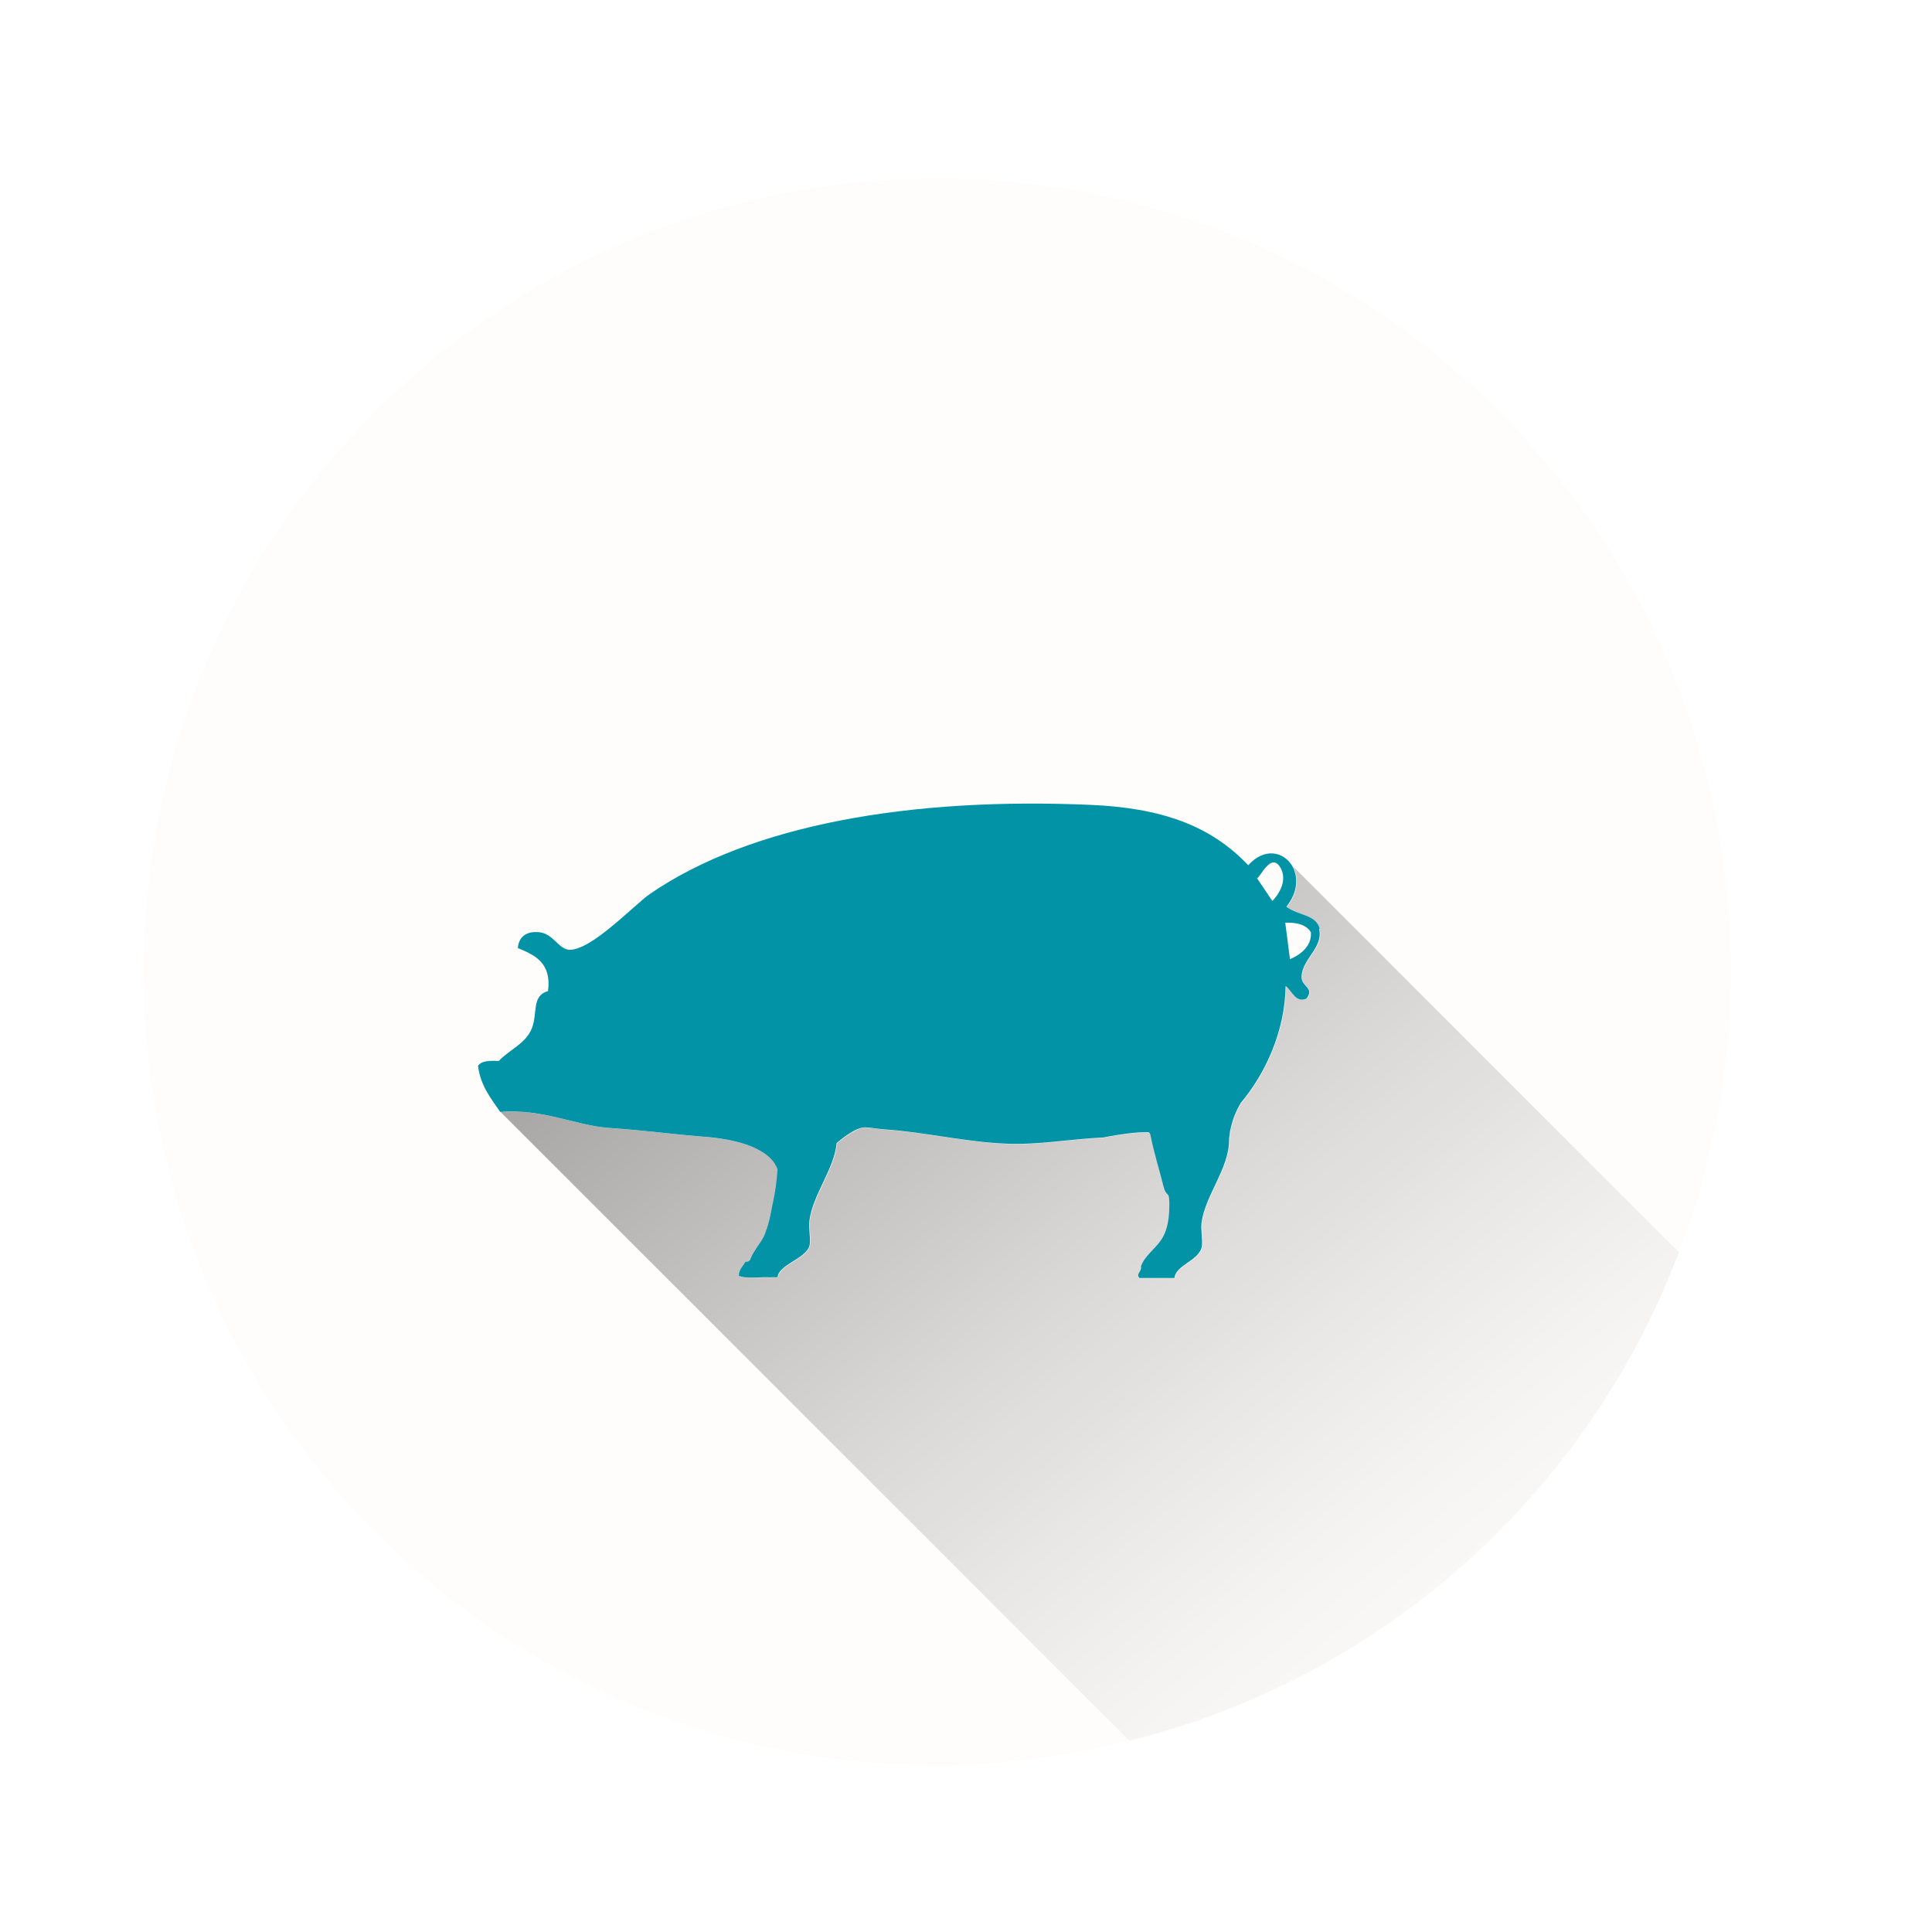
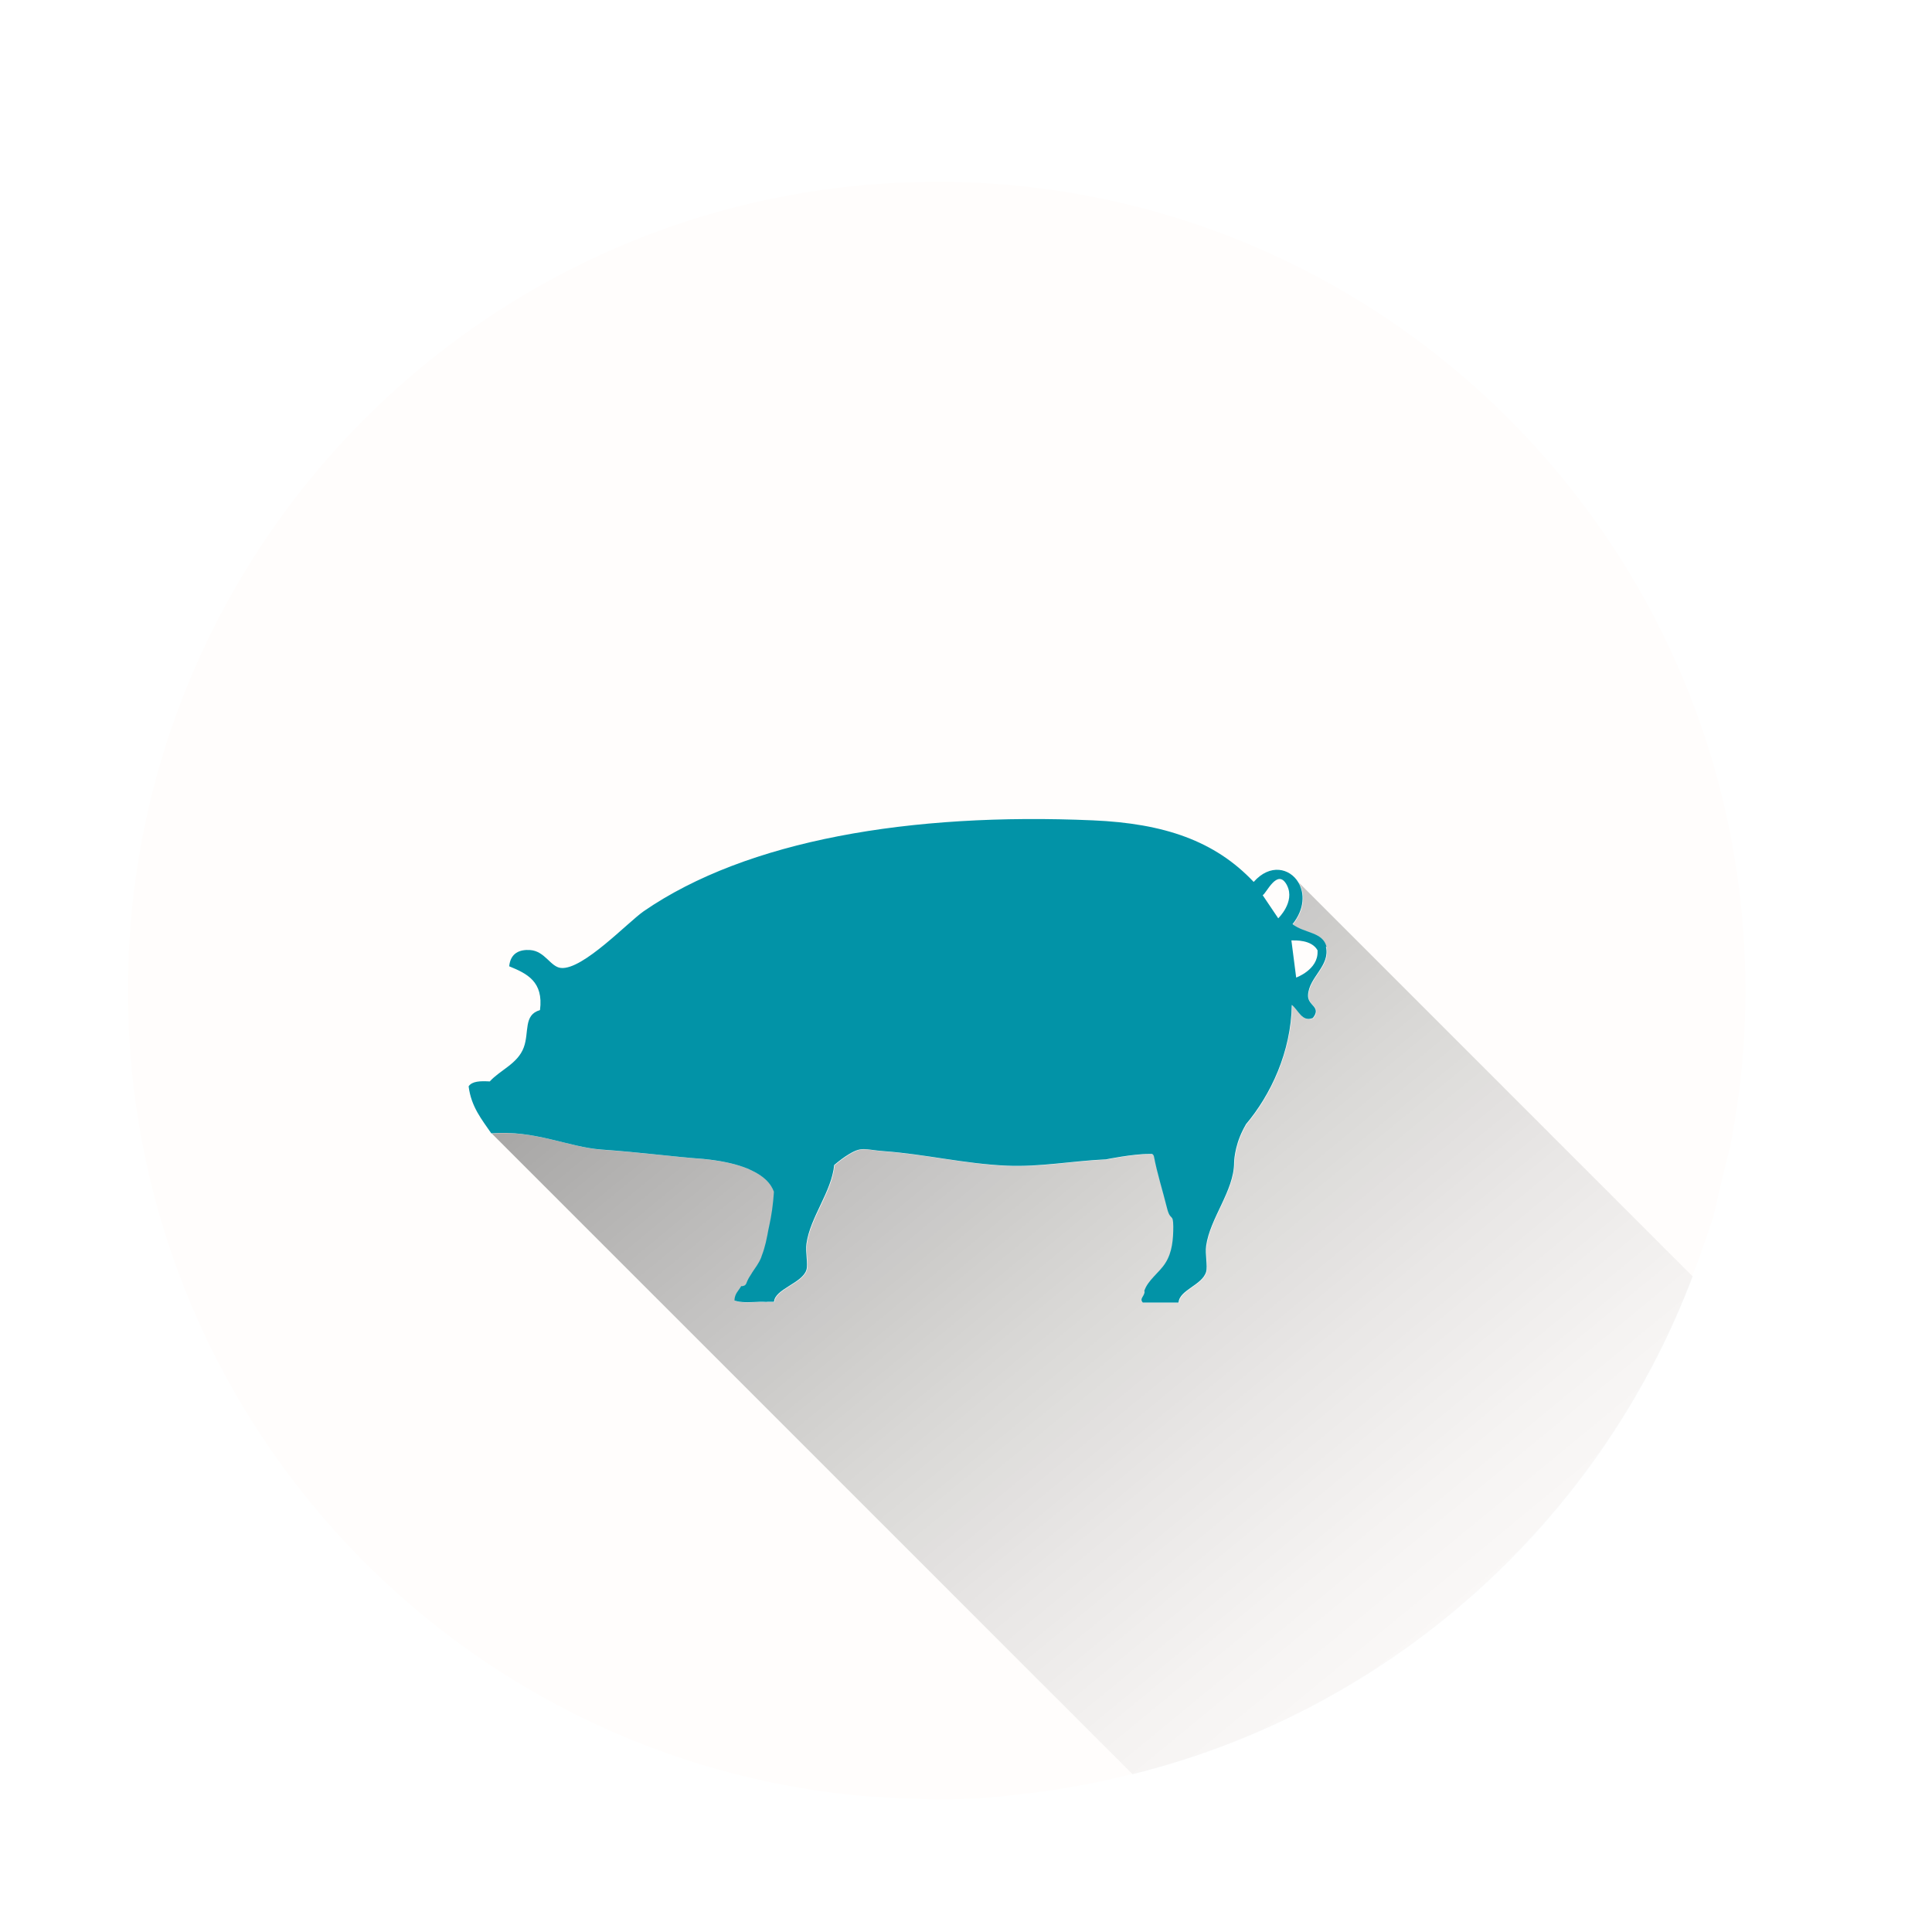
- <svg xmlns="http://www.w3.org/2000/svg" width="100" height="100" viewBox="0 0 52 53" fill="none">
+ <svg xmlns="http://www.w3.org/2000/svg" width="100" height="100" viewBox="0 0 52 52" fill="none">
  <path d="M25.211 4.896C13.188 4.896 3.443 14.641 3.443 26.663C3.443 37.864 11.899 47.082 22.77 48.295C23.404 48.365 24.049 48.399 24.698 48.41C24.736 48.413 24.77 48.42 24.808 48.42C24.944 48.423 25.079 48.434 25.211 48.434C25.682 48.434 26.15 48.413 26.615 48.382C26.888 48.365 27.159 48.326 27.429 48.295C28.091 48.229 28.74 48.122 29.381 47.997C29.748 47.924 30.109 47.838 30.47 47.748C37.427 46.025 43.043 40.963 45.546 34.349C45.65 34.072 45.761 33.798 45.855 33.513C45.934 33.274 46.021 33.038 46.097 32.796C46.187 32.473 46.253 32.148 46.33 31.822C46.34 31.787 46.343 31.759 46.35 31.728C46.437 31.367 46.544 31.01 46.61 30.64C46.721 30.033 46.811 29.423 46.874 28.802C46.943 28.098 46.978 27.384 46.978 26.66C46.978 14.637 37.233 4.893 25.211 4.893V4.896Z" fill="#FFFDFC" />
  <path style="mix-blend-mode:multiply" opacity="0.37" d="M34.785 24.874C35.111 25.127 35.607 25.082 35.7 25.485C35.825 26.005 35.239 26.299 35.218 26.795C35.208 27.09 35.589 27.096 35.35 27.405C35.059 27.53 34.955 27.183 34.782 27.055C34.757 28.317 34.217 29.475 33.541 30.275C33.541 30.275 33.541 30.275 33.541 30.282C33.509 30.331 33.485 30.383 33.461 30.431C33.229 30.896 33.229 31.302 33.229 31.302C33.222 32.061 32.577 32.789 32.476 33.541C32.445 33.766 32.521 34.082 32.476 34.238C32.372 34.598 31.755 34.723 31.735 35.066H30.774C30.663 34.955 30.823 34.897 30.819 34.761C30.819 34.761 30.812 34.761 30.809 34.761C30.902 34.456 31.211 34.266 31.381 33.999C31.561 33.711 31.592 33.354 31.592 33.021C31.592 32.64 31.516 32.896 31.422 32.522C31.305 32.057 31.155 31.596 31.072 31.135C31.065 31.097 31.045 31.076 31.02 31.066C30.996 31.066 30.972 31.066 30.944 31.066C30.514 31.062 29.783 31.211 29.783 31.211C28.864 31.253 28.001 31.419 27.113 31.381C25.987 31.333 24.905 31.069 23.796 30.99C23.286 30.951 23.22 30.854 22.856 31.076C22.749 31.142 22.607 31.243 22.465 31.364C22.399 32.082 21.816 32.771 21.719 33.482C21.688 33.707 21.764 34.023 21.719 34.182C21.615 34.543 20.866 34.699 20.846 35.046H20.659C20.659 35.046 20.659 35.046 20.655 35.049C20.627 35.049 20.599 35.049 20.568 35.046H20.451C20.242 35.049 20.021 35.07 19.858 35.032C19.83 35.025 19.806 35.018 19.781 35.004C19.781 34.817 19.892 34.74 19.962 34.619C19.969 34.619 19.979 34.619 19.986 34.619C19.993 34.619 20 34.619 20.003 34.619C20.01 34.619 20.017 34.619 20.024 34.612C20.031 34.612 20.035 34.612 20.041 34.609C20.048 34.609 20.055 34.598 20.062 34.595C20.066 34.595 20.073 34.588 20.076 34.584C20.087 34.574 20.093 34.56 20.1 34.546C20.118 34.498 20.139 34.453 20.163 34.408C20.166 34.401 20.173 34.394 20.177 34.383C20.201 34.342 20.225 34.3 20.253 34.262C20.253 34.262 20.253 34.259 20.256 34.255C20.343 34.127 20.437 34.002 20.495 33.86C20.506 33.832 20.513 33.808 20.523 33.78C20.561 33.673 20.596 33.562 20.624 33.447C20.641 33.378 20.655 33.309 20.669 33.236C20.669 33.229 20.669 33.226 20.672 33.219C20.686 33.142 20.703 33.07 20.717 32.993C20.749 32.851 20.773 32.709 20.794 32.567C20.818 32.411 20.832 32.255 20.842 32.099C20.842 32.092 20.842 32.085 20.842 32.078C20.808 31.981 20.742 31.863 20.617 31.749C20.53 31.669 20.416 31.589 20.263 31.517C20.191 31.482 20.107 31.447 20.017 31.413C19.75 31.319 19.404 31.243 18.953 31.198C18.107 31.132 17.289 31.021 16.204 30.945C15.306 30.879 14.418 30.414 13.236 30.508L30.483 47.754C37.441 46.031 43.057 40.97 45.559 34.356L34.959 23.755C35.128 24.039 35.132 24.465 34.803 24.878L34.785 24.874Z" fill="url(#paint0_linear_1208_36285)" />
  <path d="M35.705 25.485C35.608 25.079 35.115 25.124 34.789 24.874C35.119 24.462 35.115 24.035 34.946 23.751C34.717 23.366 34.183 23.238 33.743 23.737C32.699 22.631 31.333 22.163 29.42 22.08C24.5 21.865 20.105 22.614 17.328 24.524C16.898 24.822 15.692 26.105 15.102 26.053C14.818 26.029 14.672 25.602 14.274 25.571C13.986 25.55 13.74 25.651 13.705 26.008C14.18 26.202 14.634 26.417 14.534 27.187C14.083 27.315 14.249 27.783 14.097 28.192C13.934 28.632 13.466 28.795 13.182 29.107C12.932 29.093 12.707 29.097 12.613 29.239C12.683 29.794 12.97 30.133 13.223 30.504C14.405 30.411 15.293 30.875 16.191 30.941C17.276 31.017 18.094 31.132 18.94 31.194C19.394 31.239 19.737 31.315 20.004 31.409C20.094 31.44 20.177 31.475 20.25 31.513C20.403 31.586 20.517 31.666 20.604 31.745C20.729 31.86 20.795 31.978 20.829 32.075C20.829 32.082 20.829 32.089 20.829 32.095C20.819 32.251 20.802 32.411 20.781 32.563C20.76 32.706 20.736 32.848 20.704 32.99C20.687 33.063 20.673 33.139 20.659 33.215C20.659 33.222 20.659 33.226 20.656 33.233C20.642 33.302 20.625 33.371 20.611 33.444C20.583 33.558 20.552 33.669 20.51 33.777C20.5 33.804 20.493 33.829 20.483 33.856C20.424 33.999 20.33 34.123 20.243 34.252C20.243 34.252 20.243 34.255 20.24 34.259C20.212 34.3 20.188 34.338 20.164 34.38C20.16 34.39 20.153 34.397 20.15 34.404C20.125 34.449 20.105 34.494 20.087 34.543C20.081 34.557 20.073 34.571 20.063 34.581C20.06 34.584 20.056 34.588 20.049 34.591C20.042 34.598 20.035 34.602 20.029 34.605C20.021 34.605 20.018 34.605 20.011 34.609C20.004 34.609 19.997 34.612 19.99 34.616C19.983 34.616 19.977 34.616 19.973 34.616C19.963 34.616 19.956 34.616 19.949 34.616C19.883 34.737 19.772 34.817 19.768 35.001C19.793 35.011 19.817 35.018 19.845 35.025C20.008 35.063 20.23 35.046 20.438 35.039H20.555C20.583 35.039 20.614 35.039 20.642 35.042C20.642 35.042 20.642 35.042 20.645 35.039H20.833C20.854 34.692 21.602 34.536 21.706 34.175C21.751 34.019 21.675 33.704 21.706 33.475C21.803 32.764 22.386 32.071 22.452 31.357C22.594 31.236 22.733 31.135 22.843 31.069C23.207 30.847 23.273 30.945 23.783 30.983C24.892 31.062 25.97 31.326 27.101 31.374C27.988 31.413 28.855 31.246 29.77 31.204C29.77 31.204 30.501 31.055 30.931 31.059C30.959 31.059 30.983 31.059 31.007 31.059C31.032 31.069 31.052 31.094 31.059 31.128C31.146 31.589 31.295 32.05 31.41 32.515C31.503 32.889 31.576 32.633 31.579 33.014C31.579 33.347 31.552 33.704 31.368 33.992C31.201 34.259 30.89 34.453 30.796 34.754C30.796 34.754 30.803 34.754 30.806 34.754C30.813 34.89 30.654 34.949 30.761 35.059H31.721C31.742 34.716 32.359 34.591 32.463 34.231C32.508 34.075 32.432 33.759 32.463 33.534C32.567 32.785 33.212 32.054 33.216 31.295C33.216 31.295 33.216 30.889 33.448 30.424C33.472 30.376 33.496 30.327 33.528 30.275C33.528 30.275 33.528 30.272 33.528 30.268C34.204 29.468 34.748 28.313 34.769 27.048C34.942 27.176 35.046 27.523 35.337 27.398C35.577 27.09 35.195 27.079 35.206 26.788C35.226 26.296 35.809 26.001 35.687 25.478L35.705 25.485ZM34.405 24.718L33.985 24.094C34.082 24.053 34.377 23.359 34.63 23.81C34.633 23.82 34.641 23.827 34.644 23.838C34.859 24.278 34.405 24.715 34.405 24.715V24.718ZM34.887 26.313L34.758 25.311C34.866 25.311 35.303 25.29 35.462 25.578C35.465 25.588 35.462 25.599 35.462 25.609C35.479 26.102 34.883 26.313 34.883 26.313H34.887Z" fill="#0293A7" />
  <defs>
    <linearGradient id="paint0_linear_1208_36285" x1="41.32" y1="46.926" x2="21.009" y2="22.261" gradientUnits="userSpaceOnUse">
      <stop stop-color="white" />
      <stop offset="0.09" stop-color="#F7F7F7" />
      <stop offset="0.22" stop-color="#E4E4E4" />
      <stop offset="0.37" stop-color="#C3C3C3" />
      <stop offset="0.54" stop-color="#969696" />
      <stop offset="0.73" stop-color="#5C5C5C" />
      <stop offset="0.94" stop-color="#171717" />
      <stop offset="1" />
    </linearGradient>
  </defs>
</svg>
